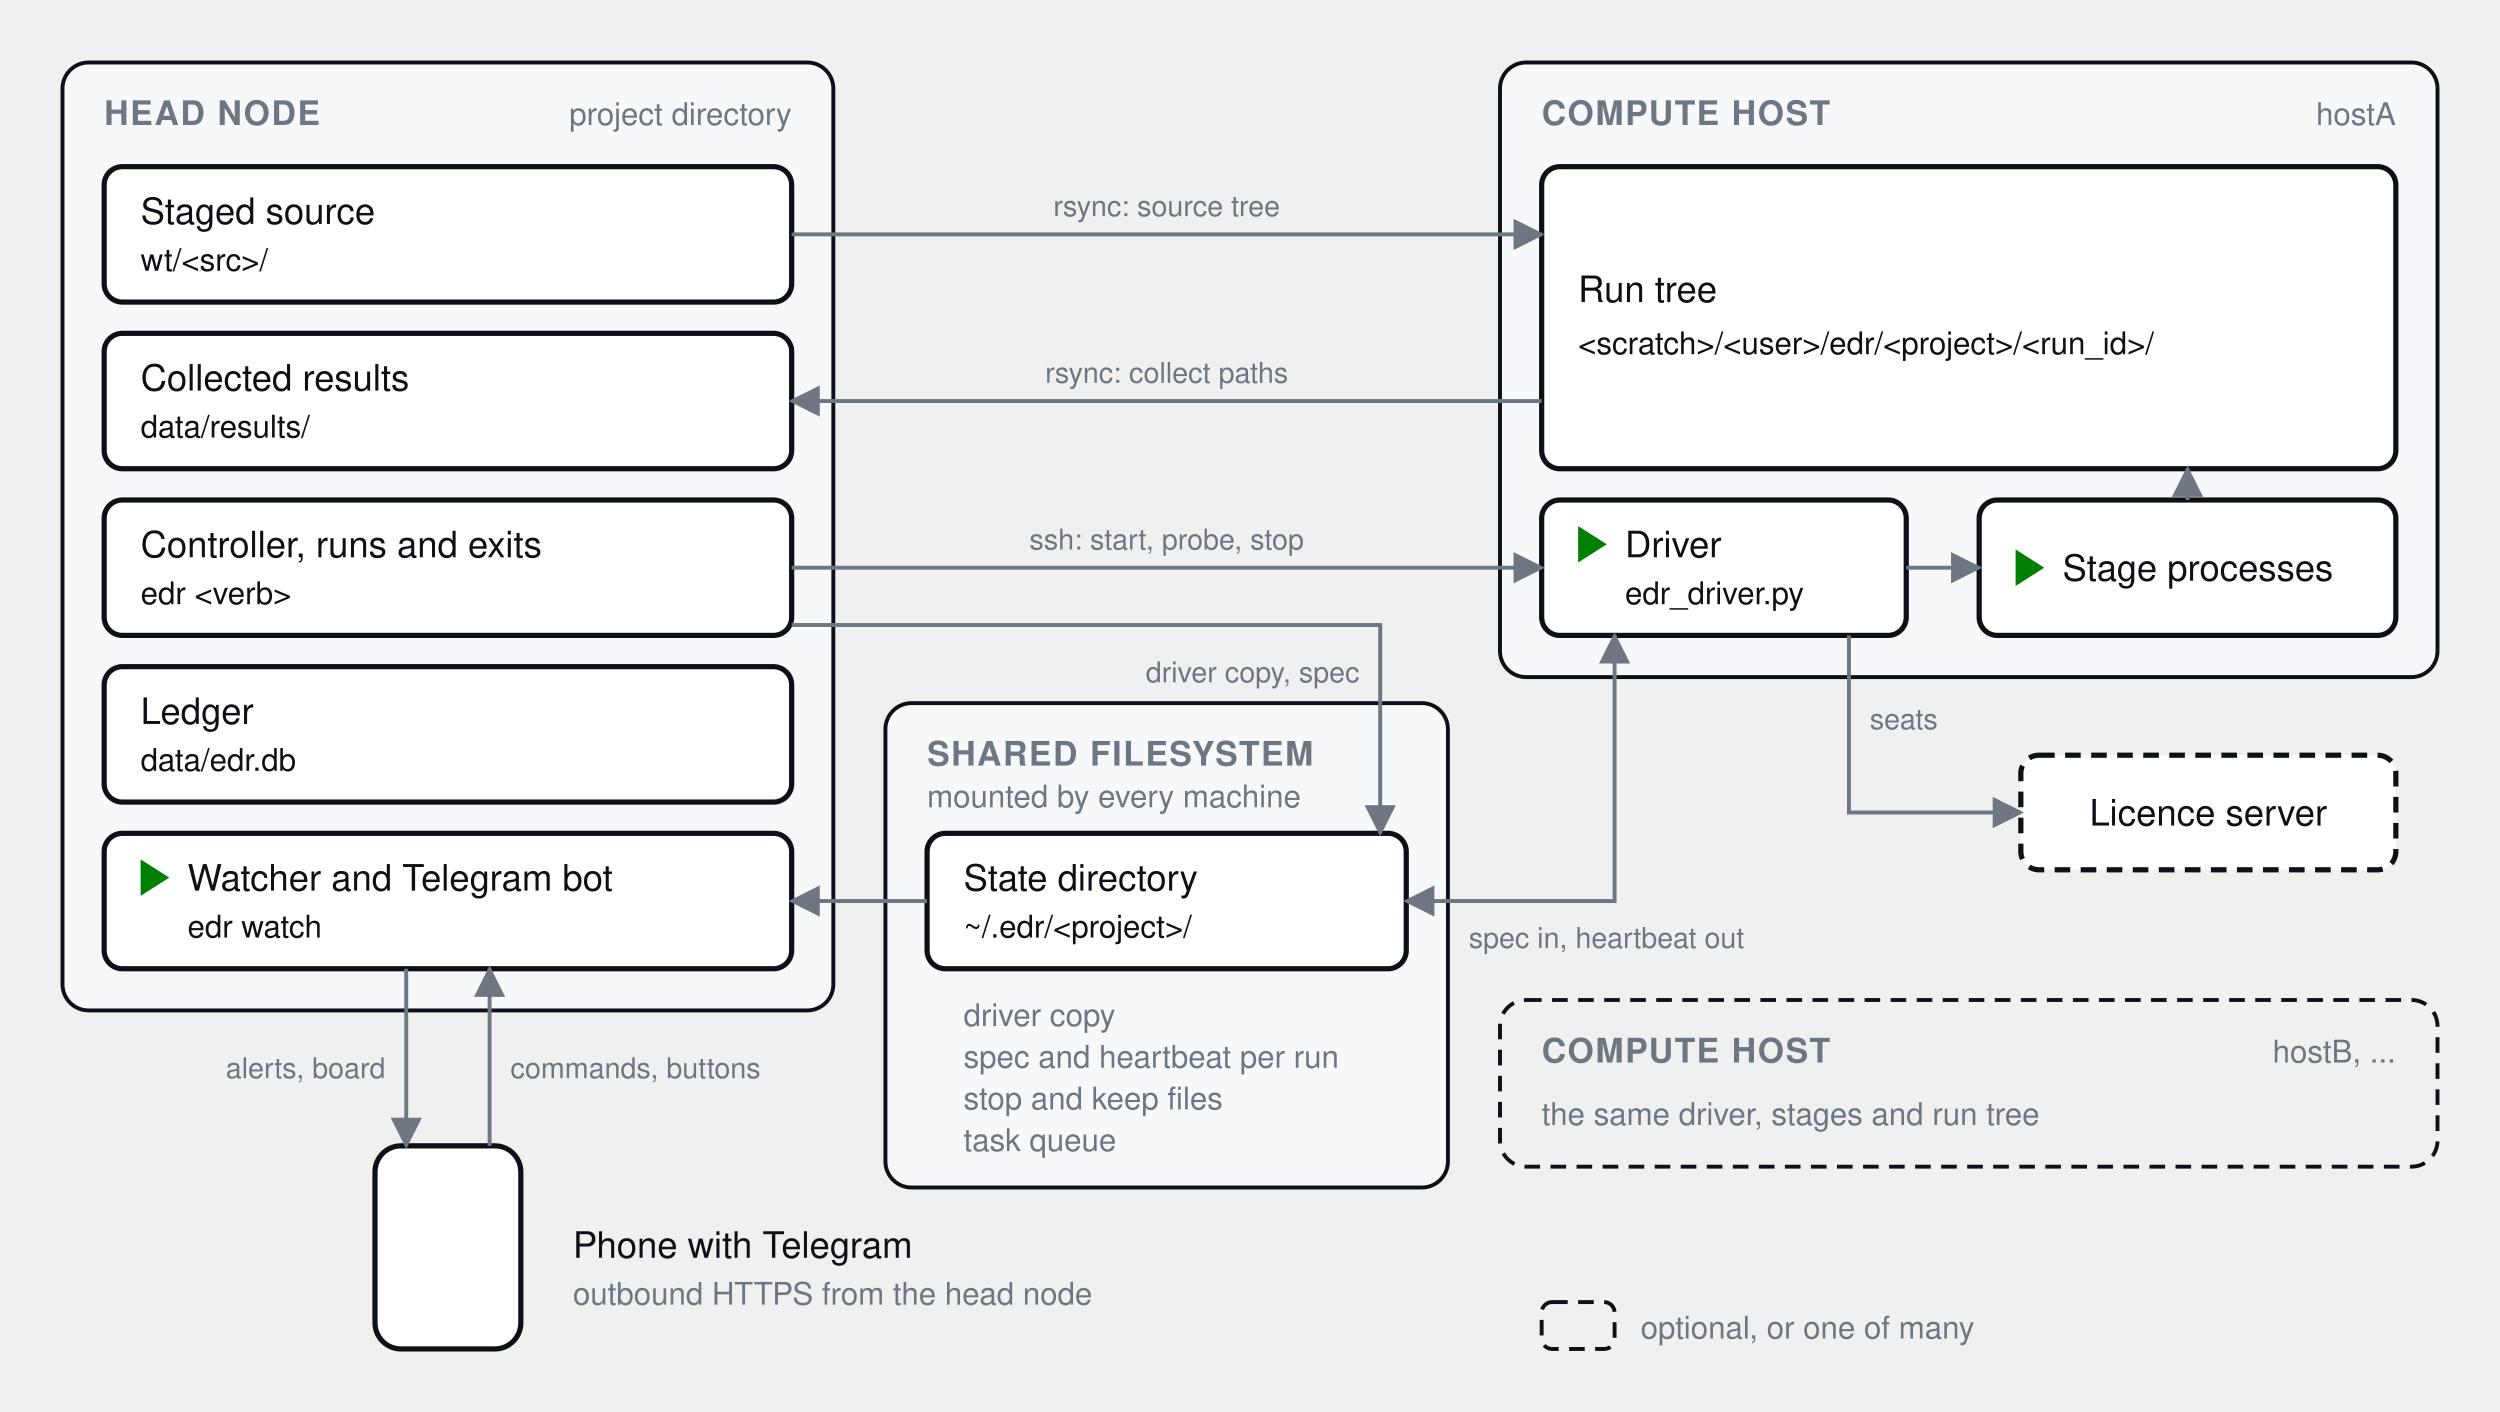
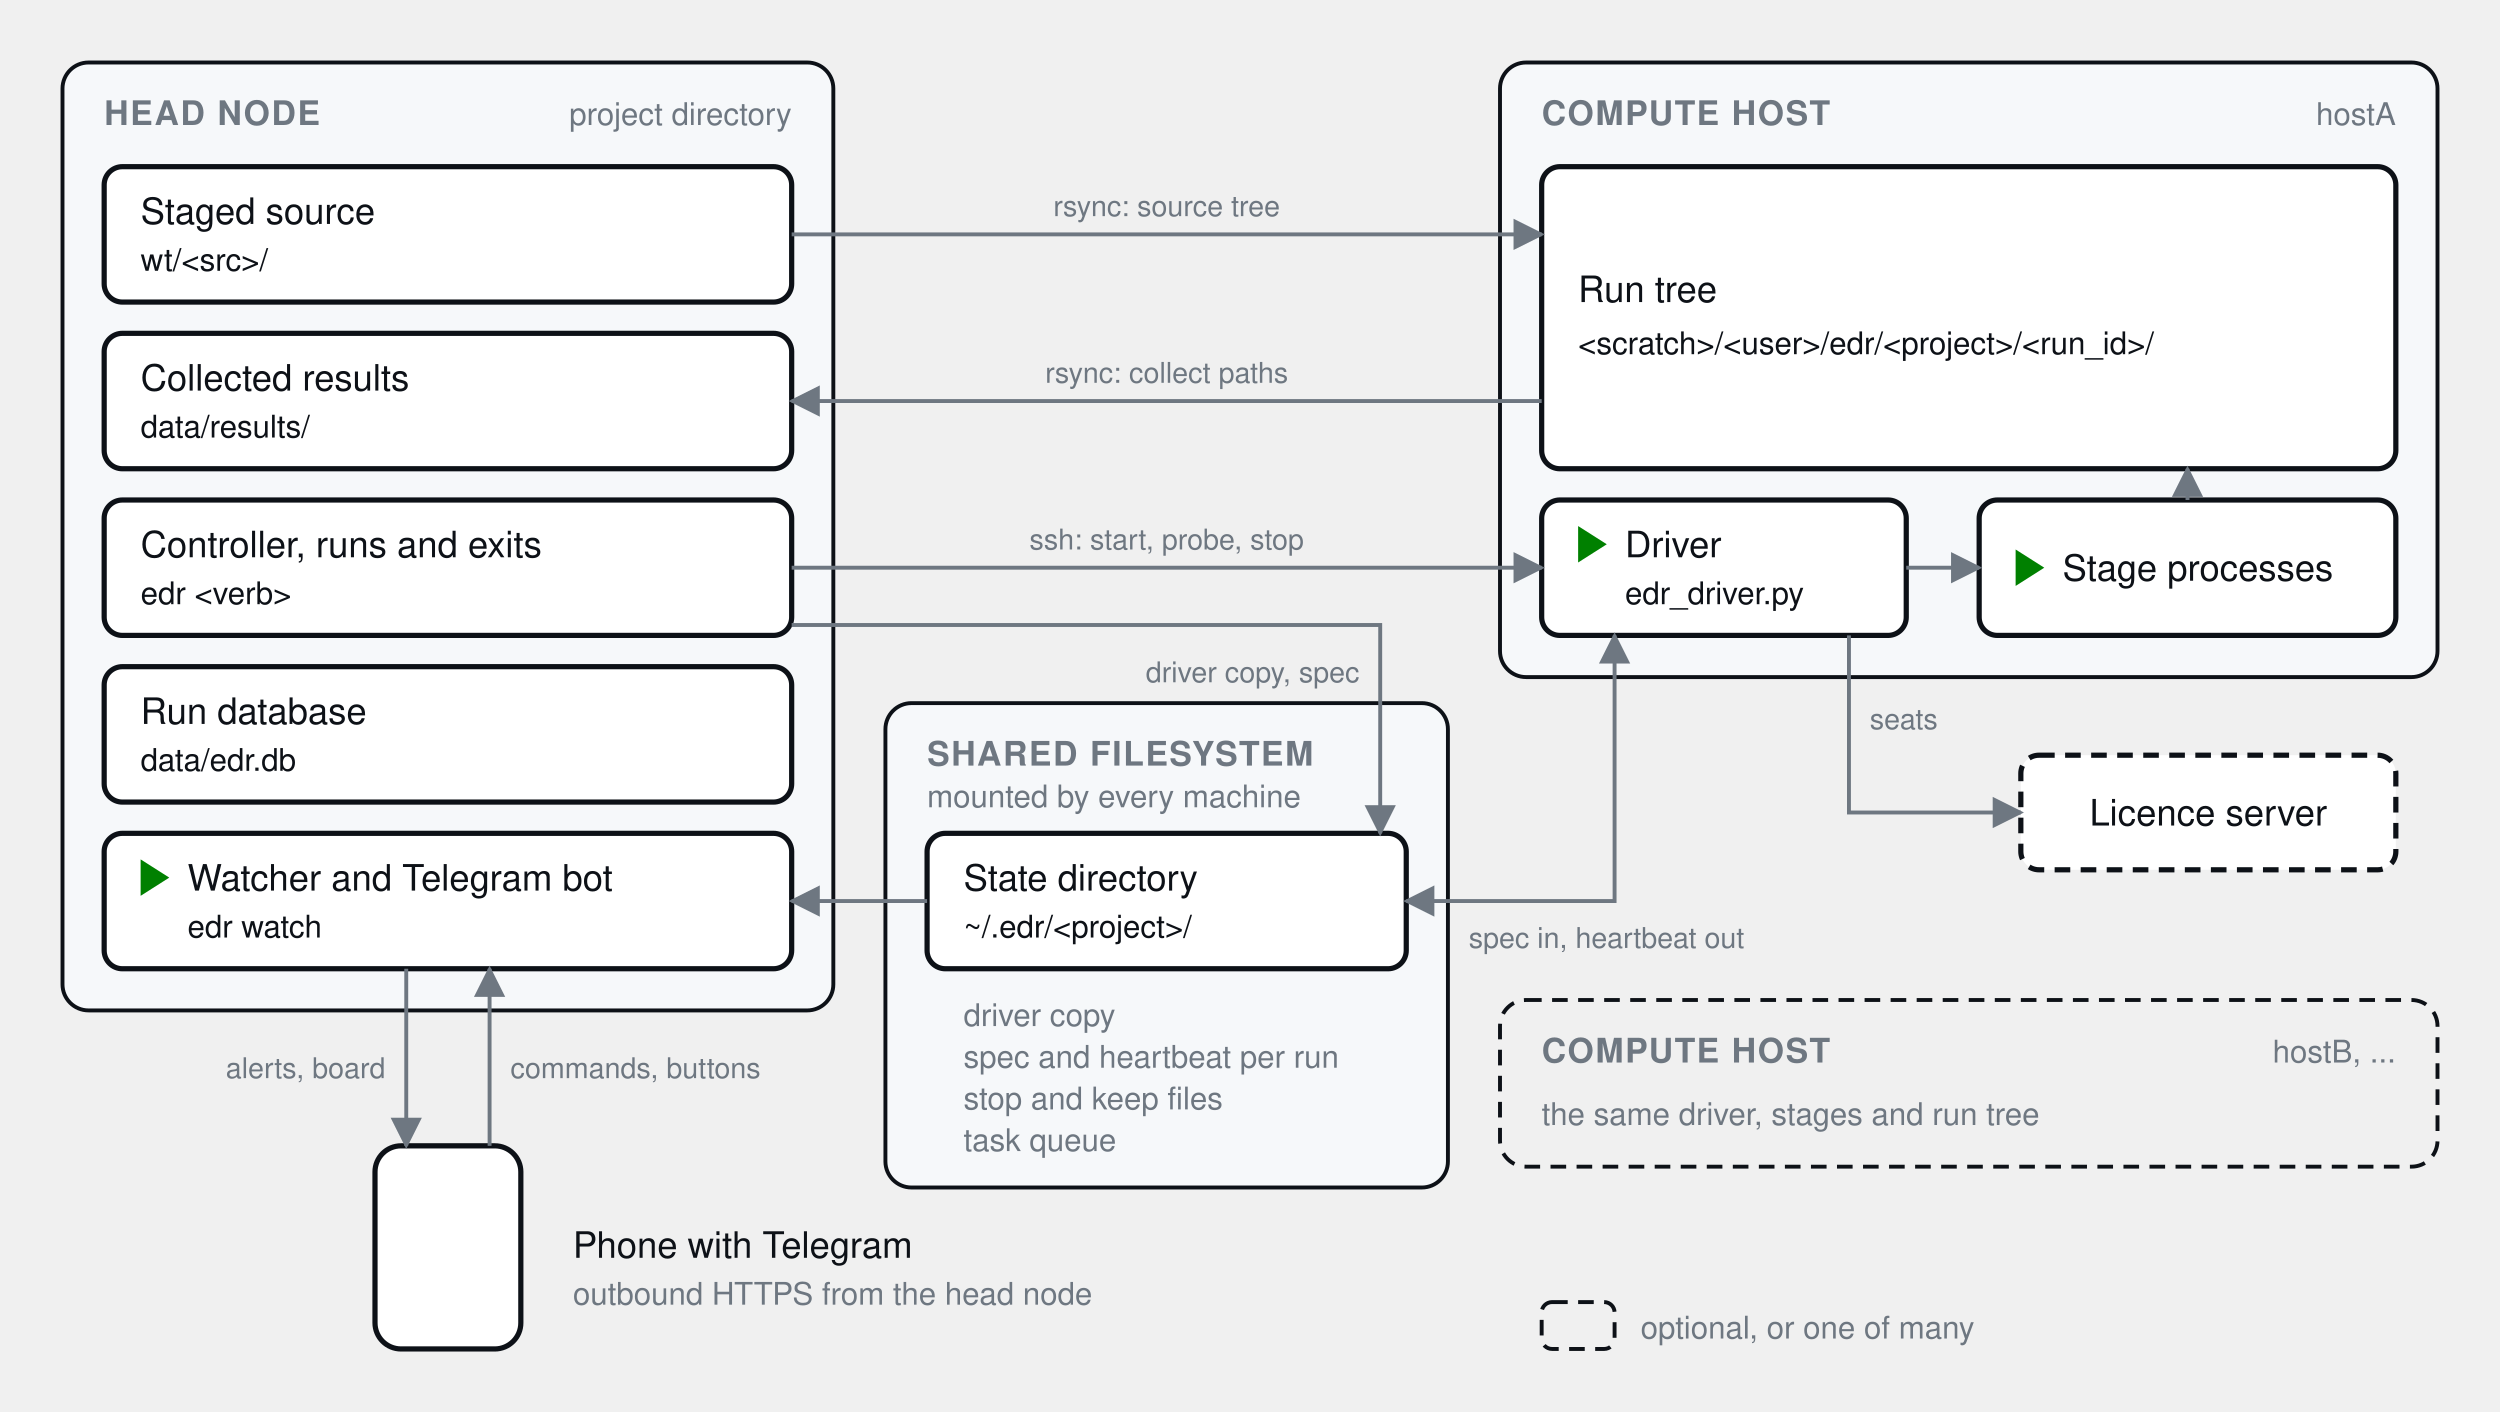
<svg xmlns="http://www.w3.org/2000/svg" width="960" height="542" viewBox="0 0 960 542" role="img" aria-label="Where edarunner runs: the head node, the shared filesystem, the compute hosts, the licence server and the phone">
  <style>
  .box { fill: #ffffff; stroke: #0d1117; stroke-width: 2; }
  .frame { fill: none; stroke: #0d1117; stroke-width: 1.5; }
  .frame-fill { fill: #f6f8fa; stroke: #0d1117; stroke-width: 1.5; }
  .run { fill: #008000; }
  .t { font-family: Helvetica, Arial, sans-serif; font-size: 14px; fill: #0d1117; }
  .s { font-family: Helvetica, Arial, sans-serif; font-size: 12px; fill: #6e7781; }
  .h { font-family: Helvetica, Arial, sans-serif; font-size: 13px; font-weight: 700; fill: #6e7781; letter-spacing: 0.6px; }
  .m { font-family: Helvetica, Arial, sans-serif; font-size: 12px; fill: #0d1117; }
  .a { fill: none; stroke: #6e7781; stroke-width: 1.5; marker-end: url(#arrow); }
  .al { font-family: Helvetica, Arial, sans-serif; font-size: 11px; fill: #6e7781; }
  .dash { stroke-dasharray: 6 4; }
  @media (prefers-color-scheme: dark) {
    .box { fill: #0d1117; }
    .frame-fill { fill: #161b22; }
    .t, .m { fill: #e6edf3; }
    .box, .frame, .frame-fill { stroke: #e6edf3; }
  }
</style>
  <defs>
    <marker id="arrow" viewBox="0 0 10 10" refX="9" refY="5" markerWidth="8" markerHeight="8" orient="auto-start-reverse">
      <path d="M0 0L10 5L0 10z" fill="#6e7781" />
    </marker>
  </defs>
  <rect class="frame-fill" x="24" y="24" width="296" height="364" rx="10" />
  <text class="h" x="40" y="48">HEAD NODE</text>
  <text class="s" x="304" y="48" text-anchor="end">project directory</text>
  <rect class="box" x="40" y="64" width="264" height="52" rx="7" />
  <text class="t" x="54" y="86">Staged source</text>
  <text class="m" x="54" y="104">wt/&lt;src&gt;/</text>
  <rect class="box" x="40" y="128" width="264" height="52" rx="7" />
  <text class="t" x="54" y="150">Collected results</text>
  <text class="m" x="54" y="168">data/results/</text>
  <rect class="box" x="40" y="192" width="264" height="52" rx="7" />
  <text class="t" x="54" y="214">Controller, runs and exits</text>
  <text class="m" x="54" y="232">edr &lt;verb&gt;</text>
  <rect class="box" x="40" y="256" width="264" height="52" rx="7" />
-   <text class="t" x="54" y="278">Ledger</text>
+   <text class="t" x="54" y="278">Run database</text>
  <text class="m" x="54" y="296">data/edr.db</text>
  <rect class="box" x="40" y="320" width="264" height="52" rx="7" />
  <path class="run" d="M54 330v14l11-7z" />
  <text class="t" x="72" y="342">Watcher and Telegram bot</text>
  <text class="m" x="72" y="360">edr watch</text>
  <rect class="frame-fill" x="340" y="270" width="216" height="186" rx="10" />
  <text class="h" x="356" y="294">SHARED FILESYSTEM</text>
  <text class="s" x="356" y="310">mounted by every machine</text>
  <rect class="box" x="356" y="320" width="184" height="52" rx="7" />
  <text class="t" x="370" y="342">State directory</text>
  <text class="m" x="370" y="360">~/.edr/&lt;project&gt;/</text>
  <text class="s" x="370" y="394">driver copy</text>
  <text class="s" x="370" y="410">spec and heartbeat per run</text>
  <text class="s" x="370" y="426">stop and keep files</text>
  <text class="s" x="370" y="442">task queue</text>
  <rect class="frame-fill" x="576" y="24" width="360" height="236" rx="10" />
  <text class="h" x="592" y="48">COMPUTE HOST</text>
  <text class="s" x="920" y="48" text-anchor="end">hostA</text>
  <rect class="box" x="592" y="64" width="328" height="116" rx="7" />
  <text class="t" x="606" y="116">Run tree</text>
  <text class="m" x="606" y="136">&lt;scratch&gt;/&lt;user&gt;/edr/&lt;project&gt;/&lt;run_id&gt;/</text>
  <rect class="box" x="592" y="192" width="140" height="52" rx="7" />
  <path class="run" d="M606 202v14l11-7z" />
  <text class="t" x="624" y="214">Driver</text>
  <text class="m" x="624" y="232">edr_driver.py</text>
  <rect class="box" x="760" y="192" width="160" height="52" rx="7" />
  <path class="run" d="M774 211v14l11-7z" />
  <text class="t" x="792" y="223">Stage processes</text>
  <path class="a" d="M732 218H760" />
  <path class="a" d="M840 192V180" />
  <rect class="box dash" x="776" y="290" width="144" height="44" rx="7" />
  <text class="t" x="848" y="317" text-anchor="middle">Licence server</text>
  <rect class="frame dash" x="576" y="384" width="360" height="64" rx="10" />
  <text class="h" x="592" y="408">COMPUTE HOST</text>
  <text class="s" x="920" y="408" text-anchor="end">hostB, ...</text>
  <text class="s" x="592" y="432">the same driver, stages and run tree</text>
  <rect class="box" x="144" y="440" width="56" height="78" rx="10" />
  <text class="t" x="220" y="483">Phone with Telegram</text>
  <text class="s" x="220" y="501">outbound HTTPS from the head node</text>
  <path class="a" d="M304 90H592" />
  <text class="al" x="448" y="83" text-anchor="middle">rsync: source tree</text>
  <path class="a" d="M592 154H304" />
  <text class="al" x="448" y="147" text-anchor="middle">rsync: collect paths</text>
  <path class="a" d="M304 218H592" />
  <text class="al" x="448" y="211" text-anchor="middle">ssh: start, probe, stop</text>
  <path class="a" d="M620 244V346H540" style="marker-start: url(#arrow)" />
  <text class="al" x="564" y="364">spec in, heartbeat out</text>
  <path class="a" d="M710 244V312H776" />
  <text class="al" x="718" y="280">seats</text>
  <path class="a" d="M356 346H304" />
  <path class="a" d="M304 240H530V320" />
  <text class="al" x="522" y="262" text-anchor="end">driver copy, spec</text>
  <path class="a" d="M156 372V440" />
  <text class="al" x="148" y="414" text-anchor="end">alerts, board</text>
  <path class="a" d="M188 440V372" />
  <text class="al" x="196" y="414">commands, buttons</text>
  <rect class="frame dash" x="592" y="500" width="28" height="18" rx="4" />
  <text class="s" x="630" y="514">optional, or one of many</text>
</svg>
